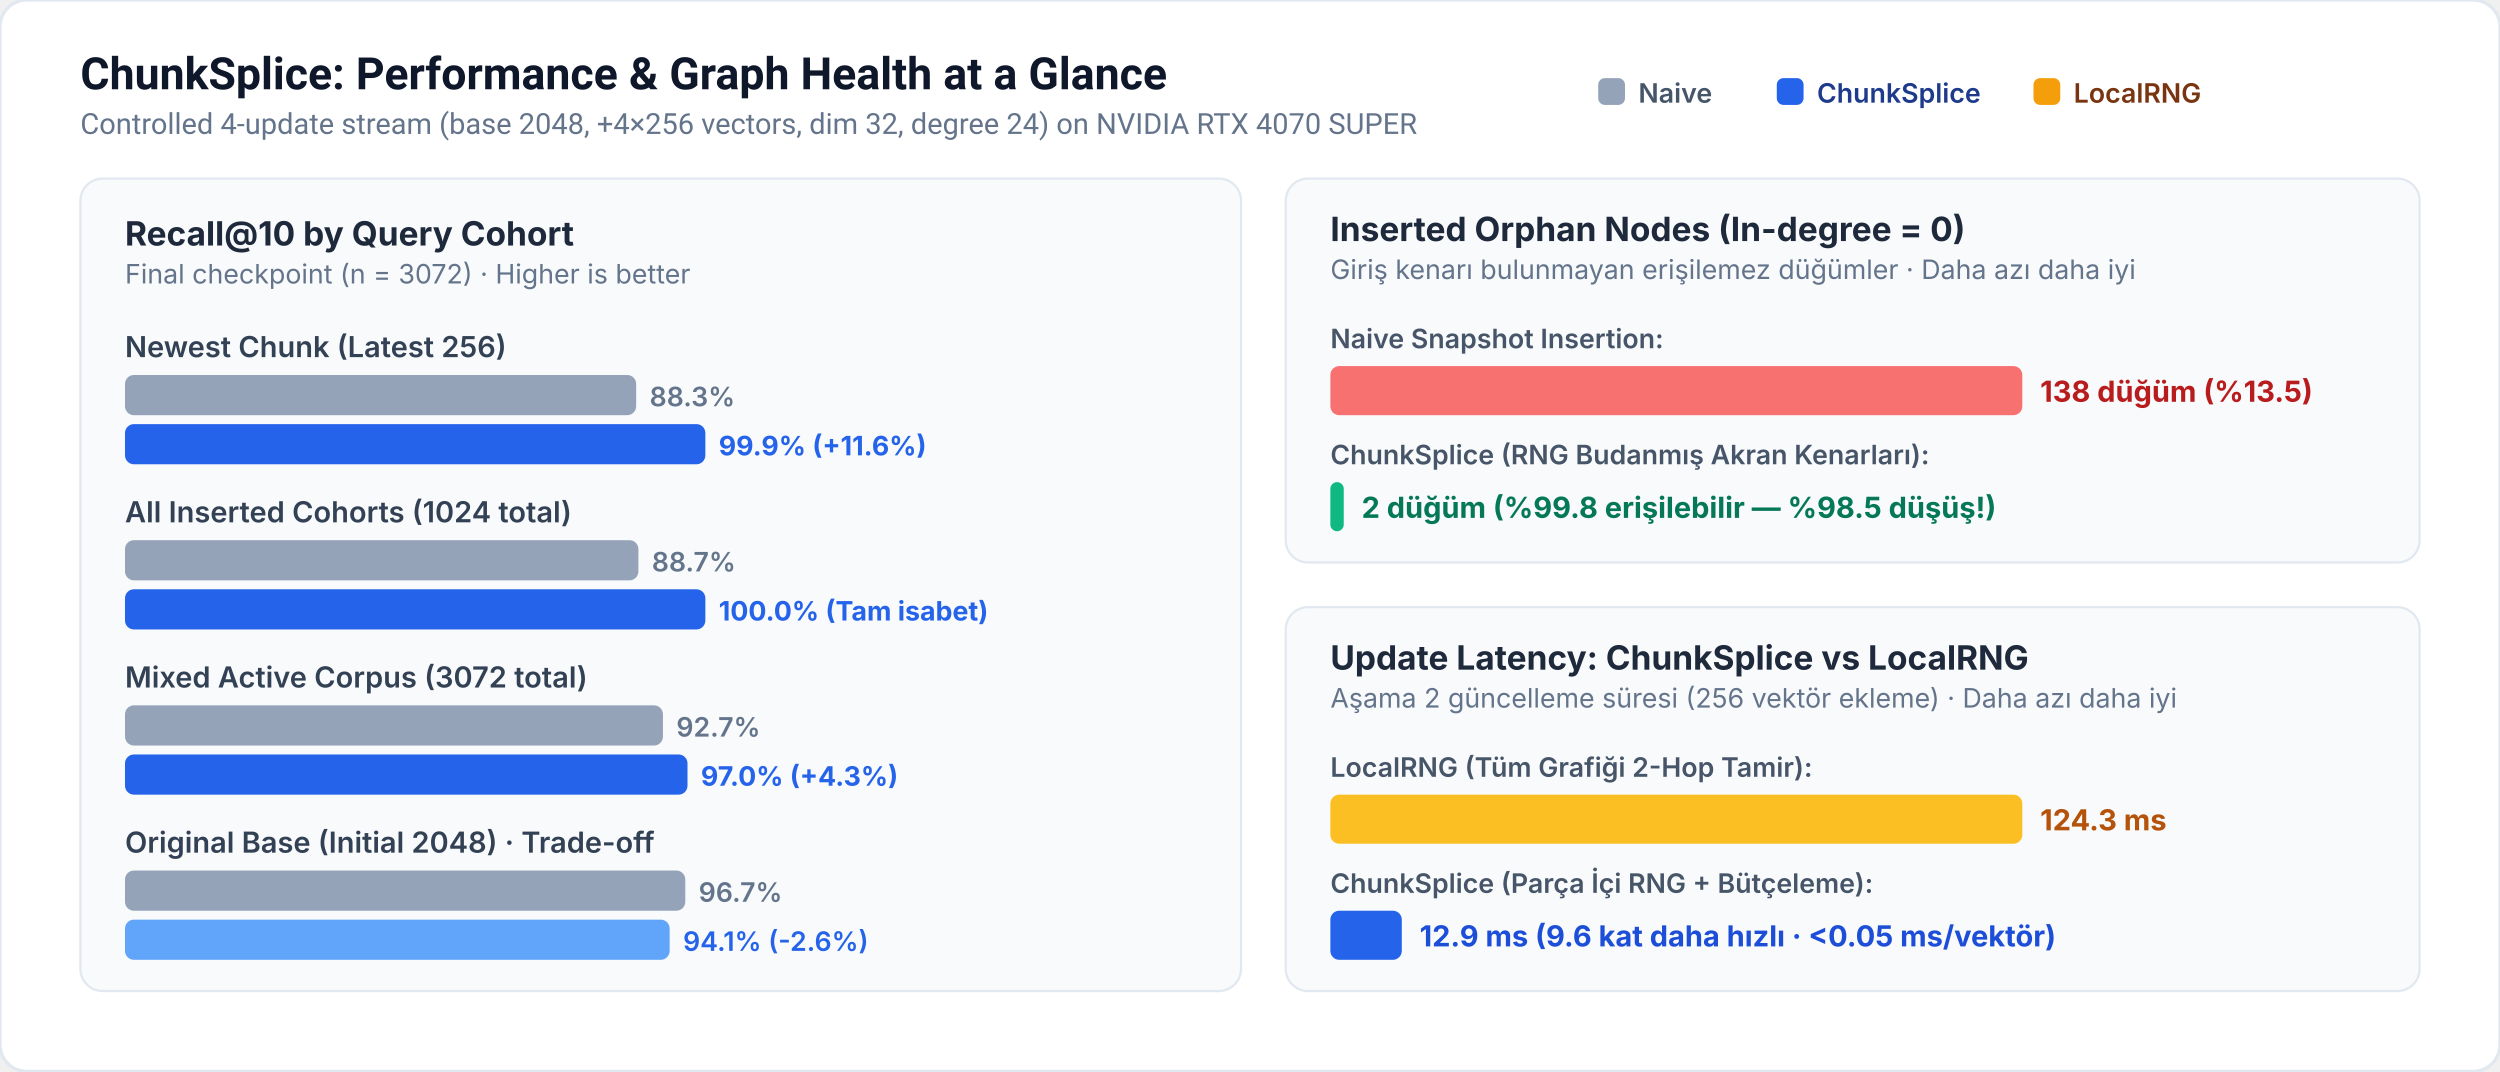
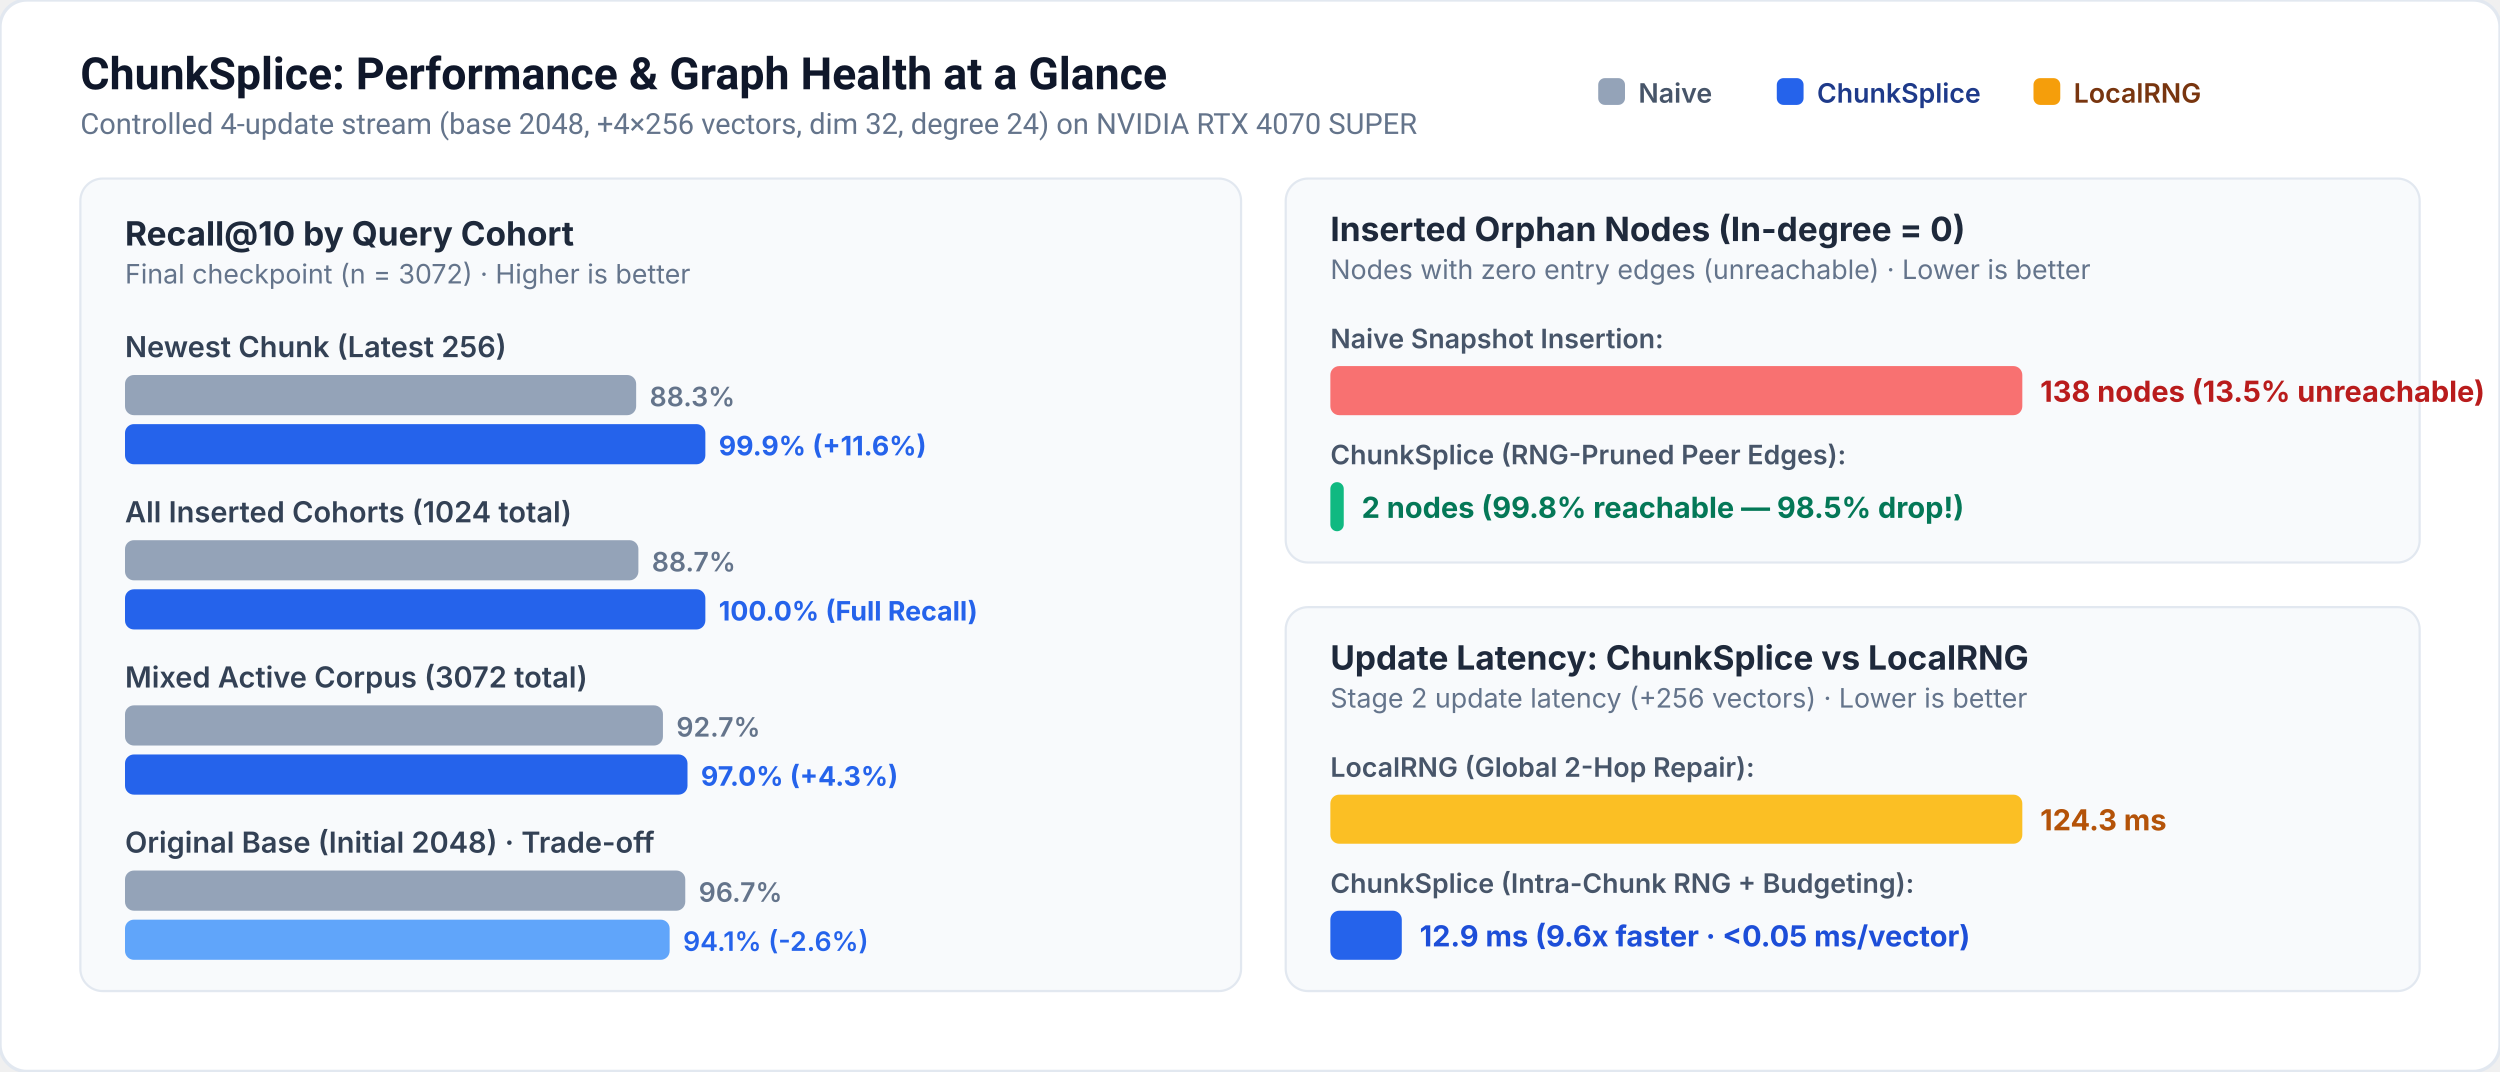
<svg xmlns="http://www.w3.org/2000/svg" width="1120" height="480" viewBox="0 0 1120 480" role="img" aria-label="ChunkSplice Performance and Graph Health Summary">
  <defs>
    <filter id="shadow" x="-2%" y="-2%" width="104%" height="106%" filterUnits="userSpaceOnUse">
      <feDropShadow dx="0" dy="2" stdDeviation="3" flood-color="#0f172a" flood-opacity="0.04" />
    </filter>
  </defs>
  <rect width="1120" height="480" rx="12" fill="#ffffff" stroke="#e2e8f0" stroke-width="1.5" />
  <g transform="translate(36, 40)">
    <text x="0" y="0" font-family="-apple-system, BlinkMacSystemFont, 'Segoe UI', Roboto, Helvetica, Arial, sans-serif" font-size="20" font-weight="700" fill="#0f172a">ChunkSplice: Performance &amp; Graph Health at a Glance</text>
    <text x="0" y="20" font-family="-apple-system, BlinkMacSystemFont, 'Segoe UI', Roboto, Helvetica, Arial, sans-serif" font-size="13" fill="#64748b">Controlled 4-update stream (base 2048, +4×256 vectors, dim 32, degree 24) on NVIDIA RTX 4070 SUPER</text>
    <g transform="translate(680, -8)">
      <rect x="0" y="3" width="12" height="12" rx="3" fill="#94a3b8" />
      <text x="18" y="14" font-family="-apple-system, BlinkMacSystemFont, 'Segoe UI', sans-serif" font-size="12" font-weight="600" fill="#475569">Naive</text>
      <rect x="80" y="3" width="12" height="12" rx="3" fill="#2563eb" />
      <text x="98" y="14" font-family="-apple-system, BlinkMacSystemFont, 'Segoe UI', sans-serif" font-size="12" font-weight="600" fill="#1e3a8a">ChunkSplice</text>
      <rect x="195" y="3" width="12" height="12" rx="3" fill="#f59e0b" />
      <text x="213" y="14" font-family="-apple-system, BlinkMacSystemFont, 'Segoe UI', sans-serif" font-size="12" font-weight="600" fill="#78350f">LocalRNG</text>
    </g>
  </g>
  <g transform="translate(36, 80)">
    <rect width="520" height="364" rx="10" fill="#f8fafc" stroke="#e2e8f0" stroke-width="1" />
    <text x="20" y="30" font-family="-apple-system, BlinkMacSystemFont, 'Segoe UI', sans-serif" font-size="15" font-weight="700" fill="#1e293b">Recall@10 by Query Cohort</text>
    <text x="20" y="47" font-family="-apple-system, BlinkMacSystemFont, 'Segoe UI', sans-serif" font-size="12" fill="#64748b">Final checkpoint (n = 3072) · Higher is better</text>
    <g transform="translate(20, 68)">
      <text x="0" y="12" font-family="-apple-system, BlinkMacSystemFont, 'Segoe UI', sans-serif" font-size="13" font-weight="600" fill="#334155">Newest Chunk (Latest 256)</text>
      <rect x="0" y="20" width="229" height="18" rx="4" fill="#94a3b8" />
      <text x="235" y="34" font-family="-apple-system, BlinkMacSystemFont, 'Segoe UI', sans-serif" font-size="12" font-weight="600" fill="#64748b">88.3%</text>
      <rect x="0" y="42" width="260" height="18" rx="4" fill="#2563eb" />
      <text x="266" y="56" font-family="-apple-system, BlinkMacSystemFont, 'Segoe UI', sans-serif" font-size="12" font-weight="700" fill="#2563eb">99.9%  (+11.6%)</text>
    </g>
    <g transform="translate(20, 142)">
      <text x="0" y="12" font-family="-apple-system, BlinkMacSystemFont, 'Segoe UI', sans-serif" font-size="13" font-weight="600" fill="#334155">All Inserted Cohorts (1024 total)</text>
      <rect x="0" y="20" width="230" height="18" rx="4" fill="#94a3b8" />
      <text x="236" y="34" font-family="-apple-system, BlinkMacSystemFont, 'Segoe UI', sans-serif" font-size="12" font-weight="600" fill="#64748b">88.7%</text>
      <rect x="0" y="42" width="260" height="18" rx="4" fill="#2563eb" />
-       <text x="266" y="56" font-family="-apple-system, BlinkMacSystemFont, 'Segoe UI', sans-serif" font-size="12" font-weight="700" fill="#2563eb">100.0%  (Tam isabet)</text>
+       <text x="266" y="56" font-family="-apple-system, BlinkMacSystemFont, 'Segoe UI', sans-serif" font-size="12" font-weight="700" fill="#2563eb">100.0%  (Full Recall)</text>
    </g>
    <g transform="translate(20, 216)">
      <text x="0" y="12" font-family="-apple-system, BlinkMacSystemFont, 'Segoe UI', sans-serif" font-size="13" font-weight="600" fill="#334155">Mixed Active Corpus (3072 total)</text>
      <rect x="0" y="20" width="241" height="18" rx="4" fill="#94a3b8" />
      <text x="247" y="34" font-family="-apple-system, BlinkMacSystemFont, 'Segoe UI', sans-serif" font-size="12" font-weight="600" fill="#64748b">92.7%</text>
      <rect x="0" y="42" width="252" height="18" rx="4" fill="#2563eb" />
      <text x="258" y="56" font-family="-apple-system, BlinkMacSystemFont, 'Segoe UI', sans-serif" font-size="12" font-weight="700" fill="#2563eb">97.0%  (+4.3%)</text>
    </g>
    <g transform="translate(20, 290)">
      <text x="0" y="12" font-family="-apple-system, BlinkMacSystemFont, 'Segoe UI', sans-serif" font-size="13" font-weight="600" fill="#334155">Original Base (Initial 2048) · Trade-off</text>
      <rect x="0" y="20" width="251" height="18" rx="4" fill="#94a3b8" />
      <text x="257" y="34" font-family="-apple-system, BlinkMacSystemFont, 'Segoe UI', sans-serif" font-size="12" font-weight="600" fill="#64748b">96.7%</text>
      <rect x="0" y="42" width="244" height="18" rx="4" fill="#60a5fa" />
      <text x="250" y="56" font-family="-apple-system, BlinkMacSystemFont, 'Segoe UI', sans-serif" font-size="12" font-weight="600" fill="#2563eb">94.1%  (-2.6%)</text>
    </g>
  </g>
  <g transform="translate(576, 80)">
    <rect width="508" height="172" rx="10" fill="#f8fafc" stroke="#e2e8f0" stroke-width="1" />
    <text x="20" y="28" font-family="-apple-system, BlinkMacSystemFont, 'Segoe UI', sans-serif" font-size="15" font-weight="700" fill="#1e293b">Inserted Orphan Nodes (In-degree = 0)</text>
-     <text x="20" y="45" font-family="-apple-system, BlinkMacSystemFont, 'Segoe UI', sans-serif" font-size="12" fill="#64748b">Giriş kenarı bulunmayan erişilemez düğümler · Daha azı daha iyi</text>
+     <text x="20" y="45" font-family="-apple-system, BlinkMacSystemFont, 'Segoe UI', sans-serif" font-size="12" fill="#64748b">Nodes with zero entry edges (unreachable) · Lower is better</text>
    <g transform="translate(20, 62)">
      <text x="0" y="14" font-family="-apple-system, BlinkMacSystemFont, 'Segoe UI', sans-serif" font-size="12" font-weight="600" fill="#475569">Naive Snapshot Insertion:</text>
      <rect x="0" y="22" width="310" height="22" rx="4" fill="#f87171" />
-       <text x="318" y="38" font-family="-apple-system, BlinkMacSystemFont, 'Segoe UI', sans-serif" font-size="13" font-weight="700" fill="#b91c1c">138 düğüm (%13.5)</text>
+       <text x="318" y="38" font-family="-apple-system, BlinkMacSystemFont, 'Segoe UI', sans-serif" font-size="13" font-weight="700" fill="#b91c1c">138 nodes (13.5% unreachable)</text>
    </g>
    <g transform="translate(20, 114)">
-       <text x="0" y="14" font-family="-apple-system, BlinkMacSystemFont, 'Segoe UI', sans-serif" font-size="12" font-weight="600" fill="#475569">ChunkSplice (RNG Budanmış Akran Kenarları):</text>
+       <text x="0" y="14" font-family="-apple-system, BlinkMacSystemFont, 'Segoe UI', sans-serif" font-size="12" font-weight="600" fill="#475569">ChunkSplice (RNG-Pruned Peer Edges):</text>
      <rect x="0" y="22" width="6" height="22" rx="3" fill="#10b981" />
-       <text x="14" y="38" font-family="-apple-system, BlinkMacSystemFont, 'Segoe UI', sans-serif" font-size="13" font-weight="700" fill="#047857">2 düğüm (%99.8 erişilebilir — %98.5 düşüş!)</text>
+       <text x="14" y="38" font-family="-apple-system, BlinkMacSystemFont, 'Segoe UI', sans-serif" font-size="13" font-weight="700" fill="#047857">2 nodes (99.8% reachable — 98.5% drop!)</text>
    </g>
  </g>
  <g transform="translate(576, 272)">
    <rect width="508" height="172" rx="10" fill="#f8fafc" stroke="#e2e8f0" stroke-width="1" />
    <text x="20" y="28" font-family="-apple-system, BlinkMacSystemFont, 'Segoe UI', sans-serif" font-size="15" font-weight="700" fill="#1e293b">Update Latency: ChunkSplice vs LocalRNG</text>
-     <text x="20" y="45" font-family="-apple-system, BlinkMacSystemFont, 'Segoe UI', sans-serif" font-size="12" fill="#64748b">Aşama 2 güncelleme süresi (256 vektör ekleme) · Daha azı daha iyi</text>
+     <text x="20" y="45" font-family="-apple-system, BlinkMacSystemFont, 'Segoe UI', sans-serif" font-size="12" fill="#64748b">Stage 2 update latency (+256 vectors) · Lower is better</text>
    <g transform="translate(20, 62)">
-       <text x="0" y="14" font-family="-apple-system, BlinkMacSystemFont, 'Segoe UI', sans-serif" font-size="12" font-weight="600" fill="#475569">LocalRNG (Tüm Grafiği 2-Hop Tamir):</text>
+       <text x="0" y="14" font-family="-apple-system, BlinkMacSystemFont, 'Segoe UI', sans-serif" font-size="12" font-weight="600" fill="#475569">LocalRNG (Global 2-Hop Repair):</text>
      <rect x="0" y="22" width="310" height="22" rx="4" fill="#fbbf24" />
      <text x="318" y="38" font-family="-apple-system, BlinkMacSystemFont, 'Segoe UI', sans-serif" font-size="13" font-weight="700" fill="#b45309">124.3 ms</text>
    </g>
    <g transform="translate(20, 114)">
-       <text x="0" y="14" font-family="-apple-system, BlinkMacSystemFont, 'Segoe UI', sans-serif" font-size="12" font-weight="600" fill="#475569">ChunkSplice (Parça İçi RNG + Bütçeleme):</text>
+       <text x="0" y="14" font-family="-apple-system, BlinkMacSystemFont, 'Segoe UI', sans-serif" font-size="12" font-weight="600" fill="#475569">ChunkSplice (Intra-Chunk RNG + Budgeting):</text>
      <rect x="0" y="22" width="32" height="22" rx="4" fill="#2563eb" />
-       <text x="40" y="38" font-family="-apple-system, BlinkMacSystemFont, 'Segoe UI', sans-serif" font-size="13" font-weight="700" fill="#1d4ed8">12.9 ms  (9.6 kat daha hızlı · &lt;0.05 ms/vektör)</text>
+       <text x="40" y="38" font-family="-apple-system, BlinkMacSystemFont, 'Segoe UI', sans-serif" font-size="13" font-weight="700" fill="#1d4ed8">12.9 ms  (9.6x faster · &lt;0.05 ms/vector)</text>
    </g>
  </g>
</svg>
